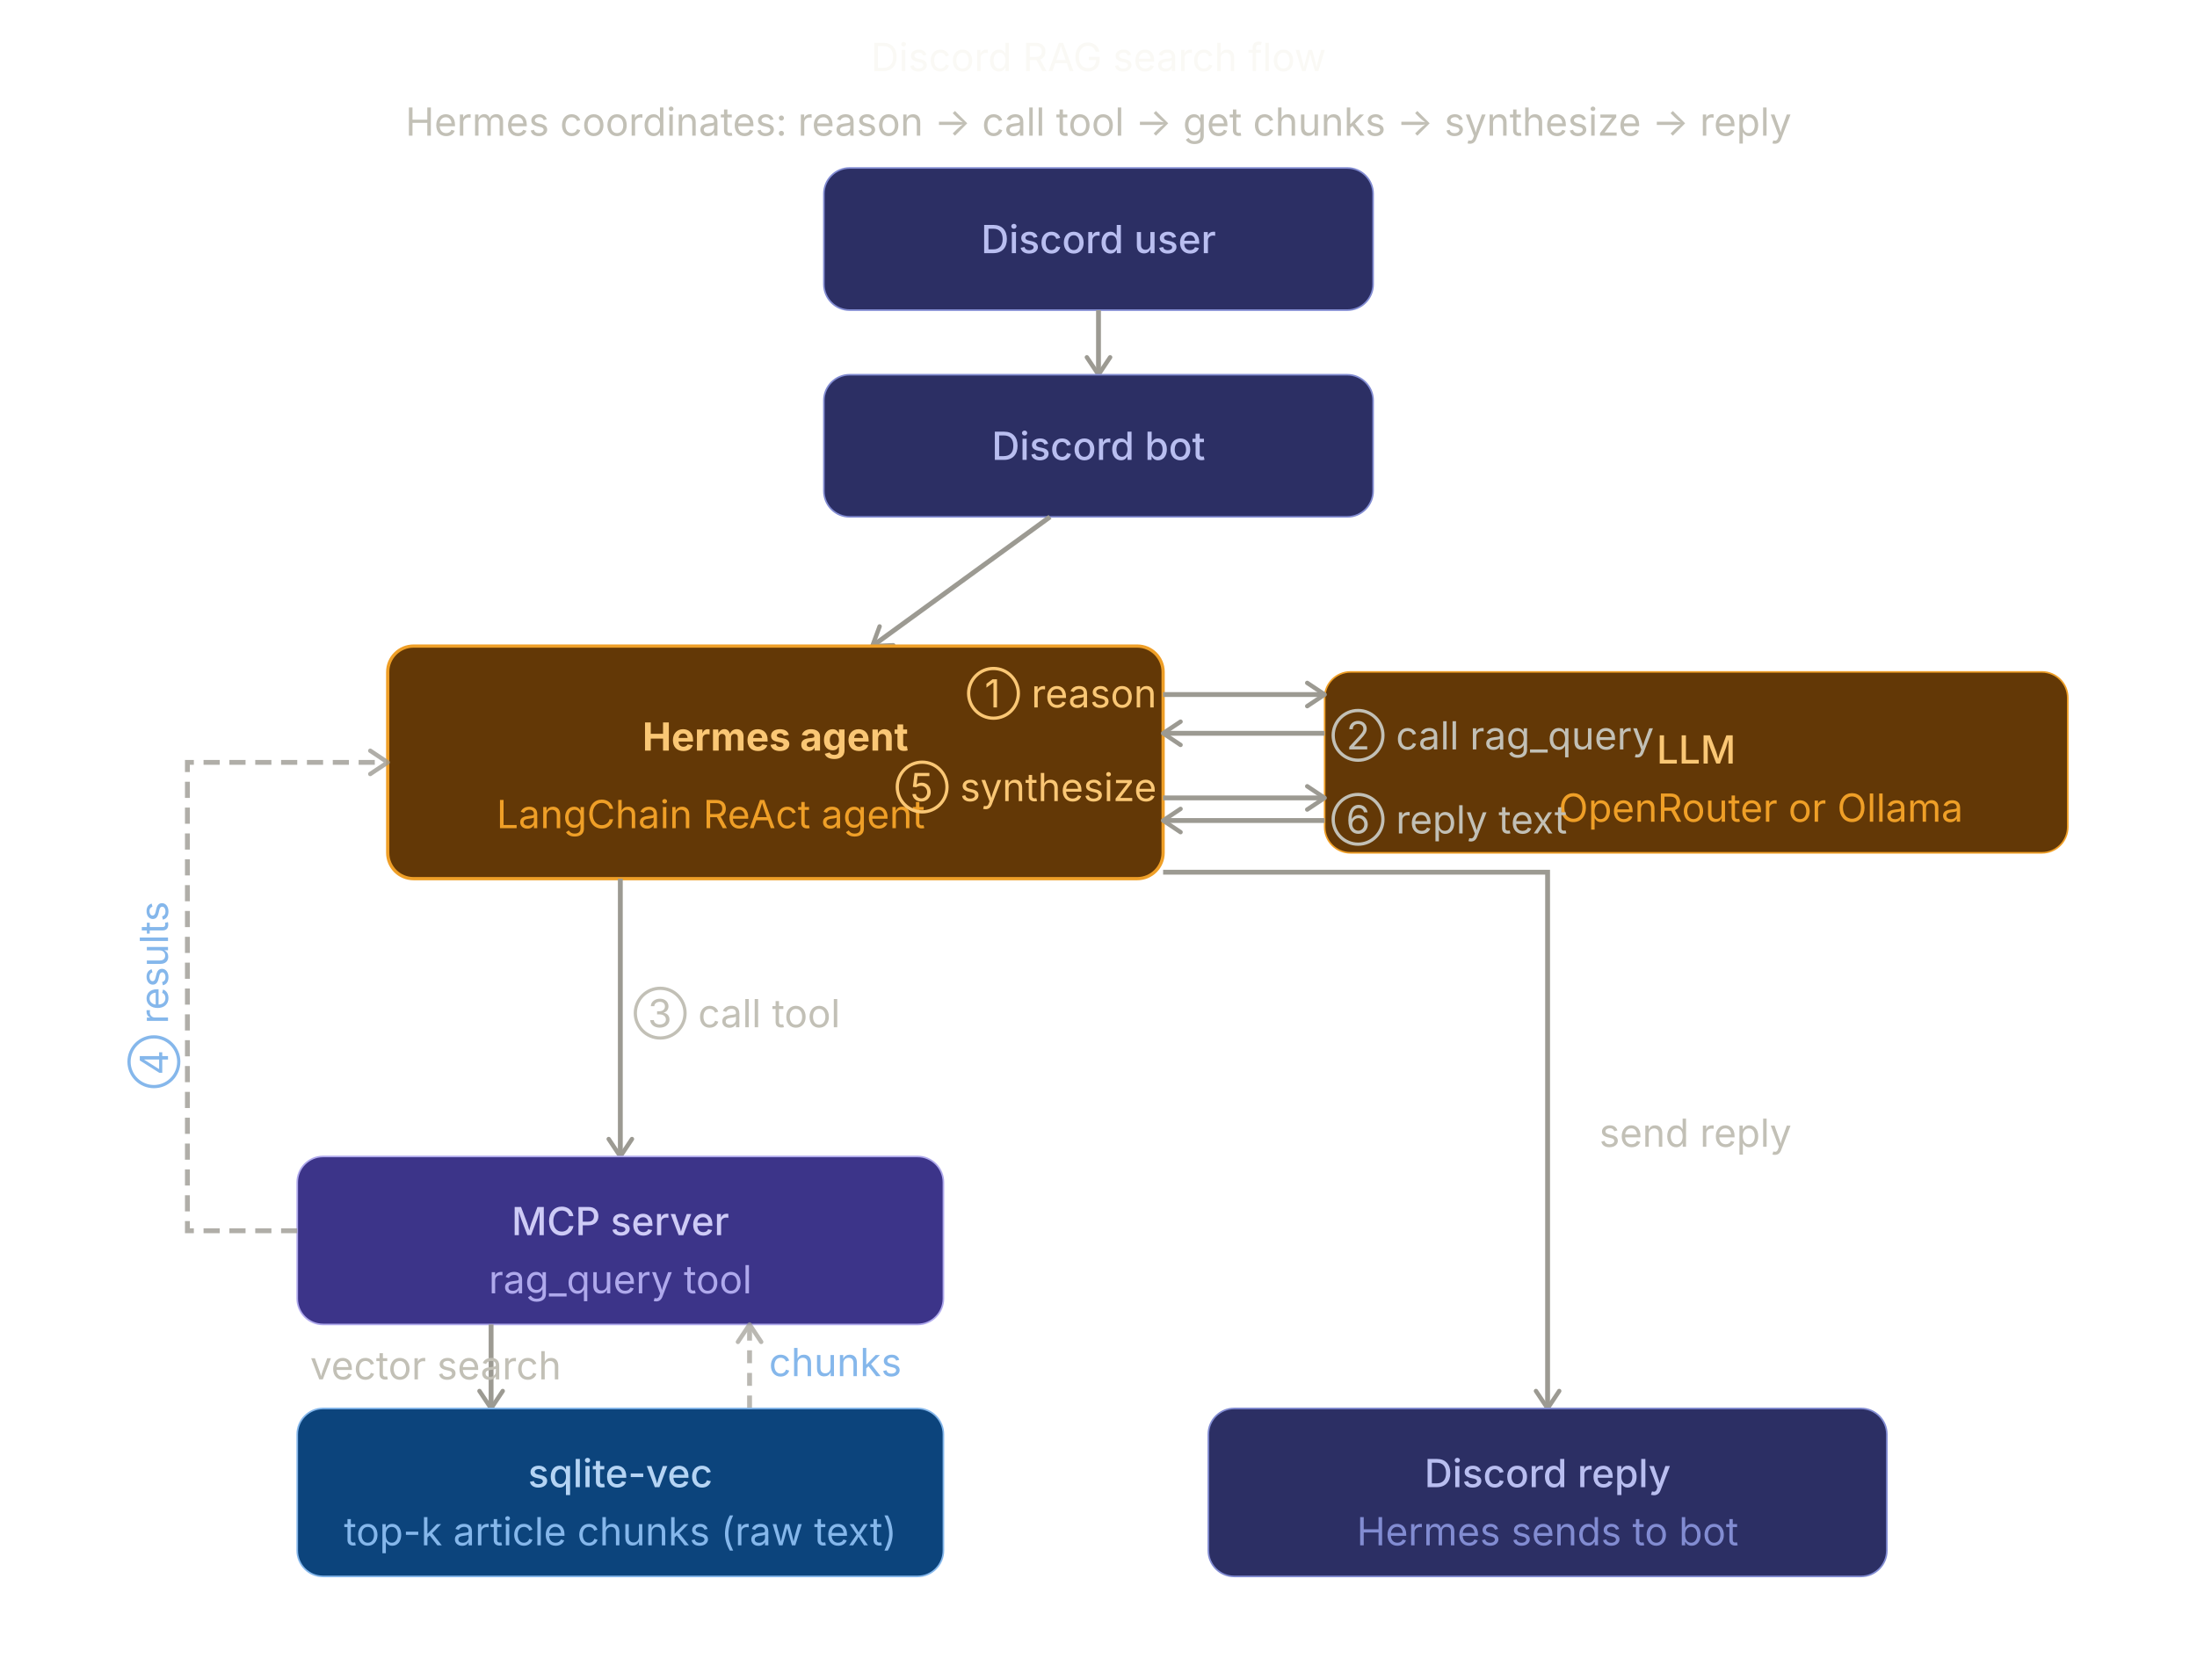
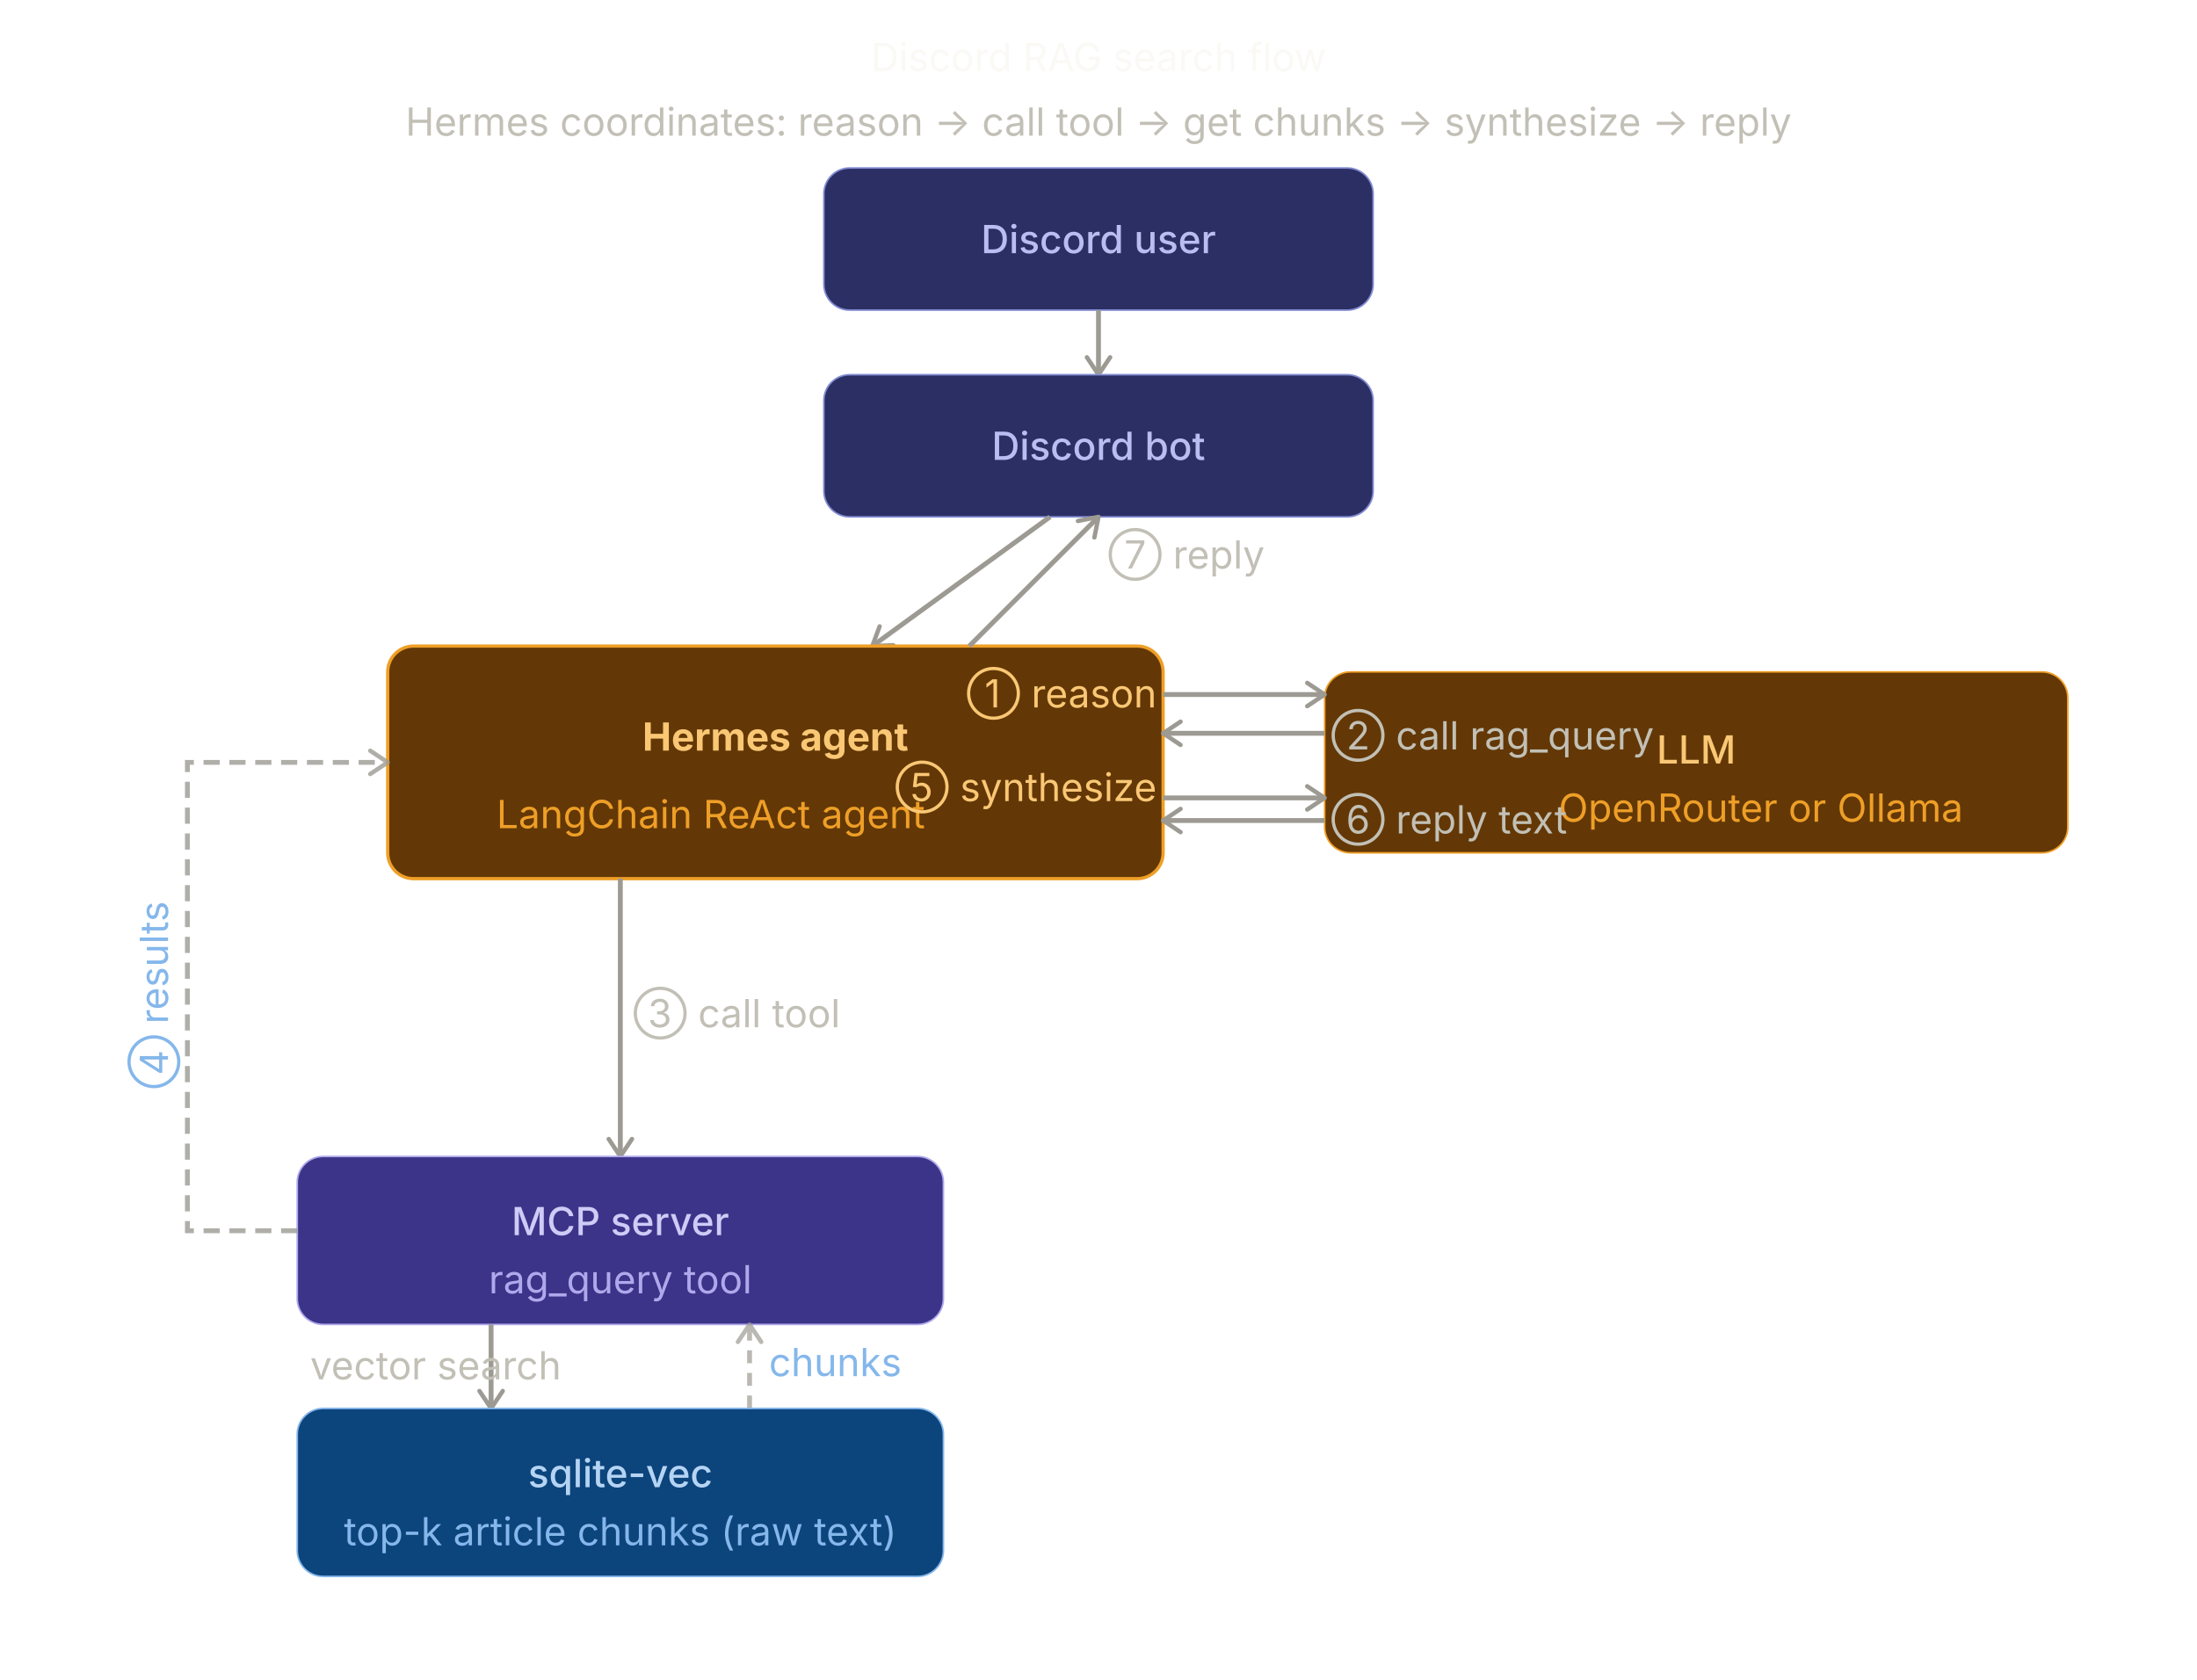
<svg xmlns="http://www.w3.org/2000/svg" width="100%" viewBox="0 0 680 520" role="img">
  <defs>
    <style>
text{font-family:system-ui,-apple-system,BlinkMacSystemFont,"Segoe UI",sans-serif;font-size:12px}
line,path{fill:none;stroke:rgb(156,154,146);stroke-width:1.5}
</style>
    <marker id="arrow" viewBox="0 0 10 10" refX="8" refY="5" markerWidth="6" markerHeight="6" orient="auto-start-reverse">
      <path d="M2 1L8 5L2 9" stroke="rgb(156,154,146)" stroke-width="1.5" stroke-linecap="round" stroke-linejoin="round" />
    </marker>
    <marker id="arrow-b" viewBox="0 0 10 10" refX="8" refY="5" markerWidth="6" markerHeight="6" orient="auto-start-reverse">
      <path d="M2 1L8 5L2 9" stroke="rgb(133,183,235)" stroke-width="1.5" stroke-linecap="round" stroke-linejoin="round" />
    </marker>
  </defs>
  <text x="340" y="22" text-anchor="middle" font-size="17" fill="rgb(250,249,245)">Discord RAG search flow</text>
  <text x="340" y="42" text-anchor="middle" fill="rgb(194,192,182)">Hermes coordinates: reason → call tool → get chunks → synthesize → reply</text>
  <g>
    <rect x="255" y="52" width="170" height="44" rx="8" fill="rgb(44,47,100)" stroke="rgb(130,140,210)" stroke-width="0.5" />
    <text x="340" y="74" text-anchor="middle" dominant-baseline="central" font-size="13" font-weight="500" fill="rgb(185,190,240)">Discord user</text>
  </g>
  <line x1="340" y1="96" x2="340" y2="116" marker-end="url(#arrow)" />
  <g>
    <rect x="255" y="116" width="170" height="44" rx="8" fill="rgb(44,47,100)" stroke="rgb(130,140,210)" stroke-width="0.5" />
    <text x="340" y="138" text-anchor="middle" dominant-baseline="central" font-size="13" font-weight="500" fill="rgb(185,190,240)">Discord bot</text>
  </g>
  <line x1="325" y1="160" x2="270" y2="200" marker-end="url(#arrow)" />
  <g>
    <rect x="120" y="200" width="240" height="72" rx="8" fill="rgb(99,56,6)" stroke="rgb(239,159,39)" stroke-width="1" />
    <text x="240" y="228" text-anchor="middle" dominant-baseline="central" font-size="15" font-weight="700" fill="rgb(250,199,117)">Hermes agent</text>
    <text x="220" y="252" text-anchor="middle" dominant-baseline="central" fill="rgb(239,159,39)">LangChain ReAct agent</text>
  </g>
  <g>
    <rect x="410" y="208" width="230" height="56" rx="8" fill="rgb(99,56,6)" stroke="rgb(239,159,39)" stroke-width="0.5" />
    <text x="525" y="232" text-anchor="middle" dominant-baseline="central" font-size="14" font-weight="500" fill="rgb(250,199,117)">LLM</text>
    <text x="545" y="250" text-anchor="middle" dominant-baseline="central" fill="rgb(239,159,39)">OpenRouter or Ollama</text>
  </g>
  <line x1="360" y1="215" x2="410" y2="215" marker-end="url(#arrow)" />
  <text x="358" y="219" text-anchor="end" font-size="10" fill="rgb(250,199,117)">① reason</text>
  <line x1="410" y1="227" x2="360" y2="227" marker-end="url(#arrow)" />
  <text x="412" y="232" text-anchor="start" font-size="10" fill="rgb(194,192,182)">② call rag_query</text>
  <line x1="360" y1="247" x2="410" y2="247" marker-end="url(#arrow)" />
  <text x="358" y="248" text-anchor="end" font-size="10" fill="rgb(250,199,117)">⑤ synthesize</text>
  <line x1="410" y1="254" x2="360" y2="254" marker-end="url(#arrow)" />
  <text x="412" y="258" text-anchor="start" font-size="10" fill="rgb(194,192,182)">⑥ reply text</text>
  <line x1="192" y1="272" x2="192" y2="358" marker-end="url(#arrow)" />
  <text x="196" y="318" font-size="10" fill="rgb(194,192,182)">③ call tool</text>
  <g>
    <rect x="92" y="358" width="200" height="52" rx="8" fill="rgb(60,52,137)" stroke="rgb(175,169,236)" stroke-width="0.5" />
    <text x="192" y="378" text-anchor="middle" dominant-baseline="central" font-size="14" font-weight="500" fill="rgb(206,203,246)">MCP server</text>
    <text x="192" y="396" text-anchor="middle" dominant-baseline="central" fill="rgb(175,169,236)">rag_query tool</text>
  </g>
  <path d="M92 381 L58 381 L58 236 L120 236" stroke-dasharray="5 3" stroke-width="1" opacity="0.8" fill="none" stroke="rgb(133,183,235)" marker-end="url(#arrow-b)" />
  <text x="52" y="308" text-anchor="middle" transform="rotate(-90,52,308)" font-size="10" fill="rgb(133,183,235)">④ results</text>
  <line x1="152" y1="410" x2="152" y2="436" marker-end="url(#arrow)" />
  <text x="96" y="427" font-size="10" fill="rgb(194,192,182)">vector search</text>
  <path d="M232 436 L232 410" stroke-dasharray="4 3" stroke-width="1" opacity="0.7" fill="none" stroke="rgb(133,183,235)" marker-end="url(#arrow-b)" />
  <text x="238" y="426" font-size="10" fill="rgb(133,183,235)">chunks</text>
  <g>
    <rect x="92" y="436" width="200" height="52" rx="8" fill="rgb(12,68,124)" stroke="rgb(133,183,235)" stroke-width="0.5" />
    <text x="192" y="456" text-anchor="middle" dominant-baseline="central" font-size="14" font-weight="500" fill="rgb(181,212,244)">sqlite-vec</text>
    <text x="192" y="474" text-anchor="middle" dominant-baseline="central" fill="rgb(133,183,235)">top-k article chunks (raw text)</text>
  </g>
-   <path d="M360 270 L479 270 L479 436" fill="none" stroke="rgb(156,154,146)" stroke-width="1.5" marker-end="url(#arrow)" />
-   <text x="495" y="355" font-size="10" fill="rgb(194,192,182)">send reply</text>
-   <g>
-     <rect x="374" y="436" width="210" height="52" rx="8" fill="rgb(44,47,100)" stroke="rgb(130,140,210)" stroke-width="0.5" />
-     <text x="479" y="456" text-anchor="middle" dominant-baseline="central" font-size="14" font-weight="500" fill="rgb(185,190,240)">Discord reply</text>
-     <text x="479" y="474" text-anchor="middle" dominant-baseline="central" fill="rgb(130,140,210)">Hermes sends to bot</text>
-   </g>
+   <line x1="300" y1="200" x2="340" y2="160" marker-end="url(#arrow)" />
+   <text x="343" y="176" font-size="10" fill="rgb(194,192,182)">⑦ reply</text>
</svg>
